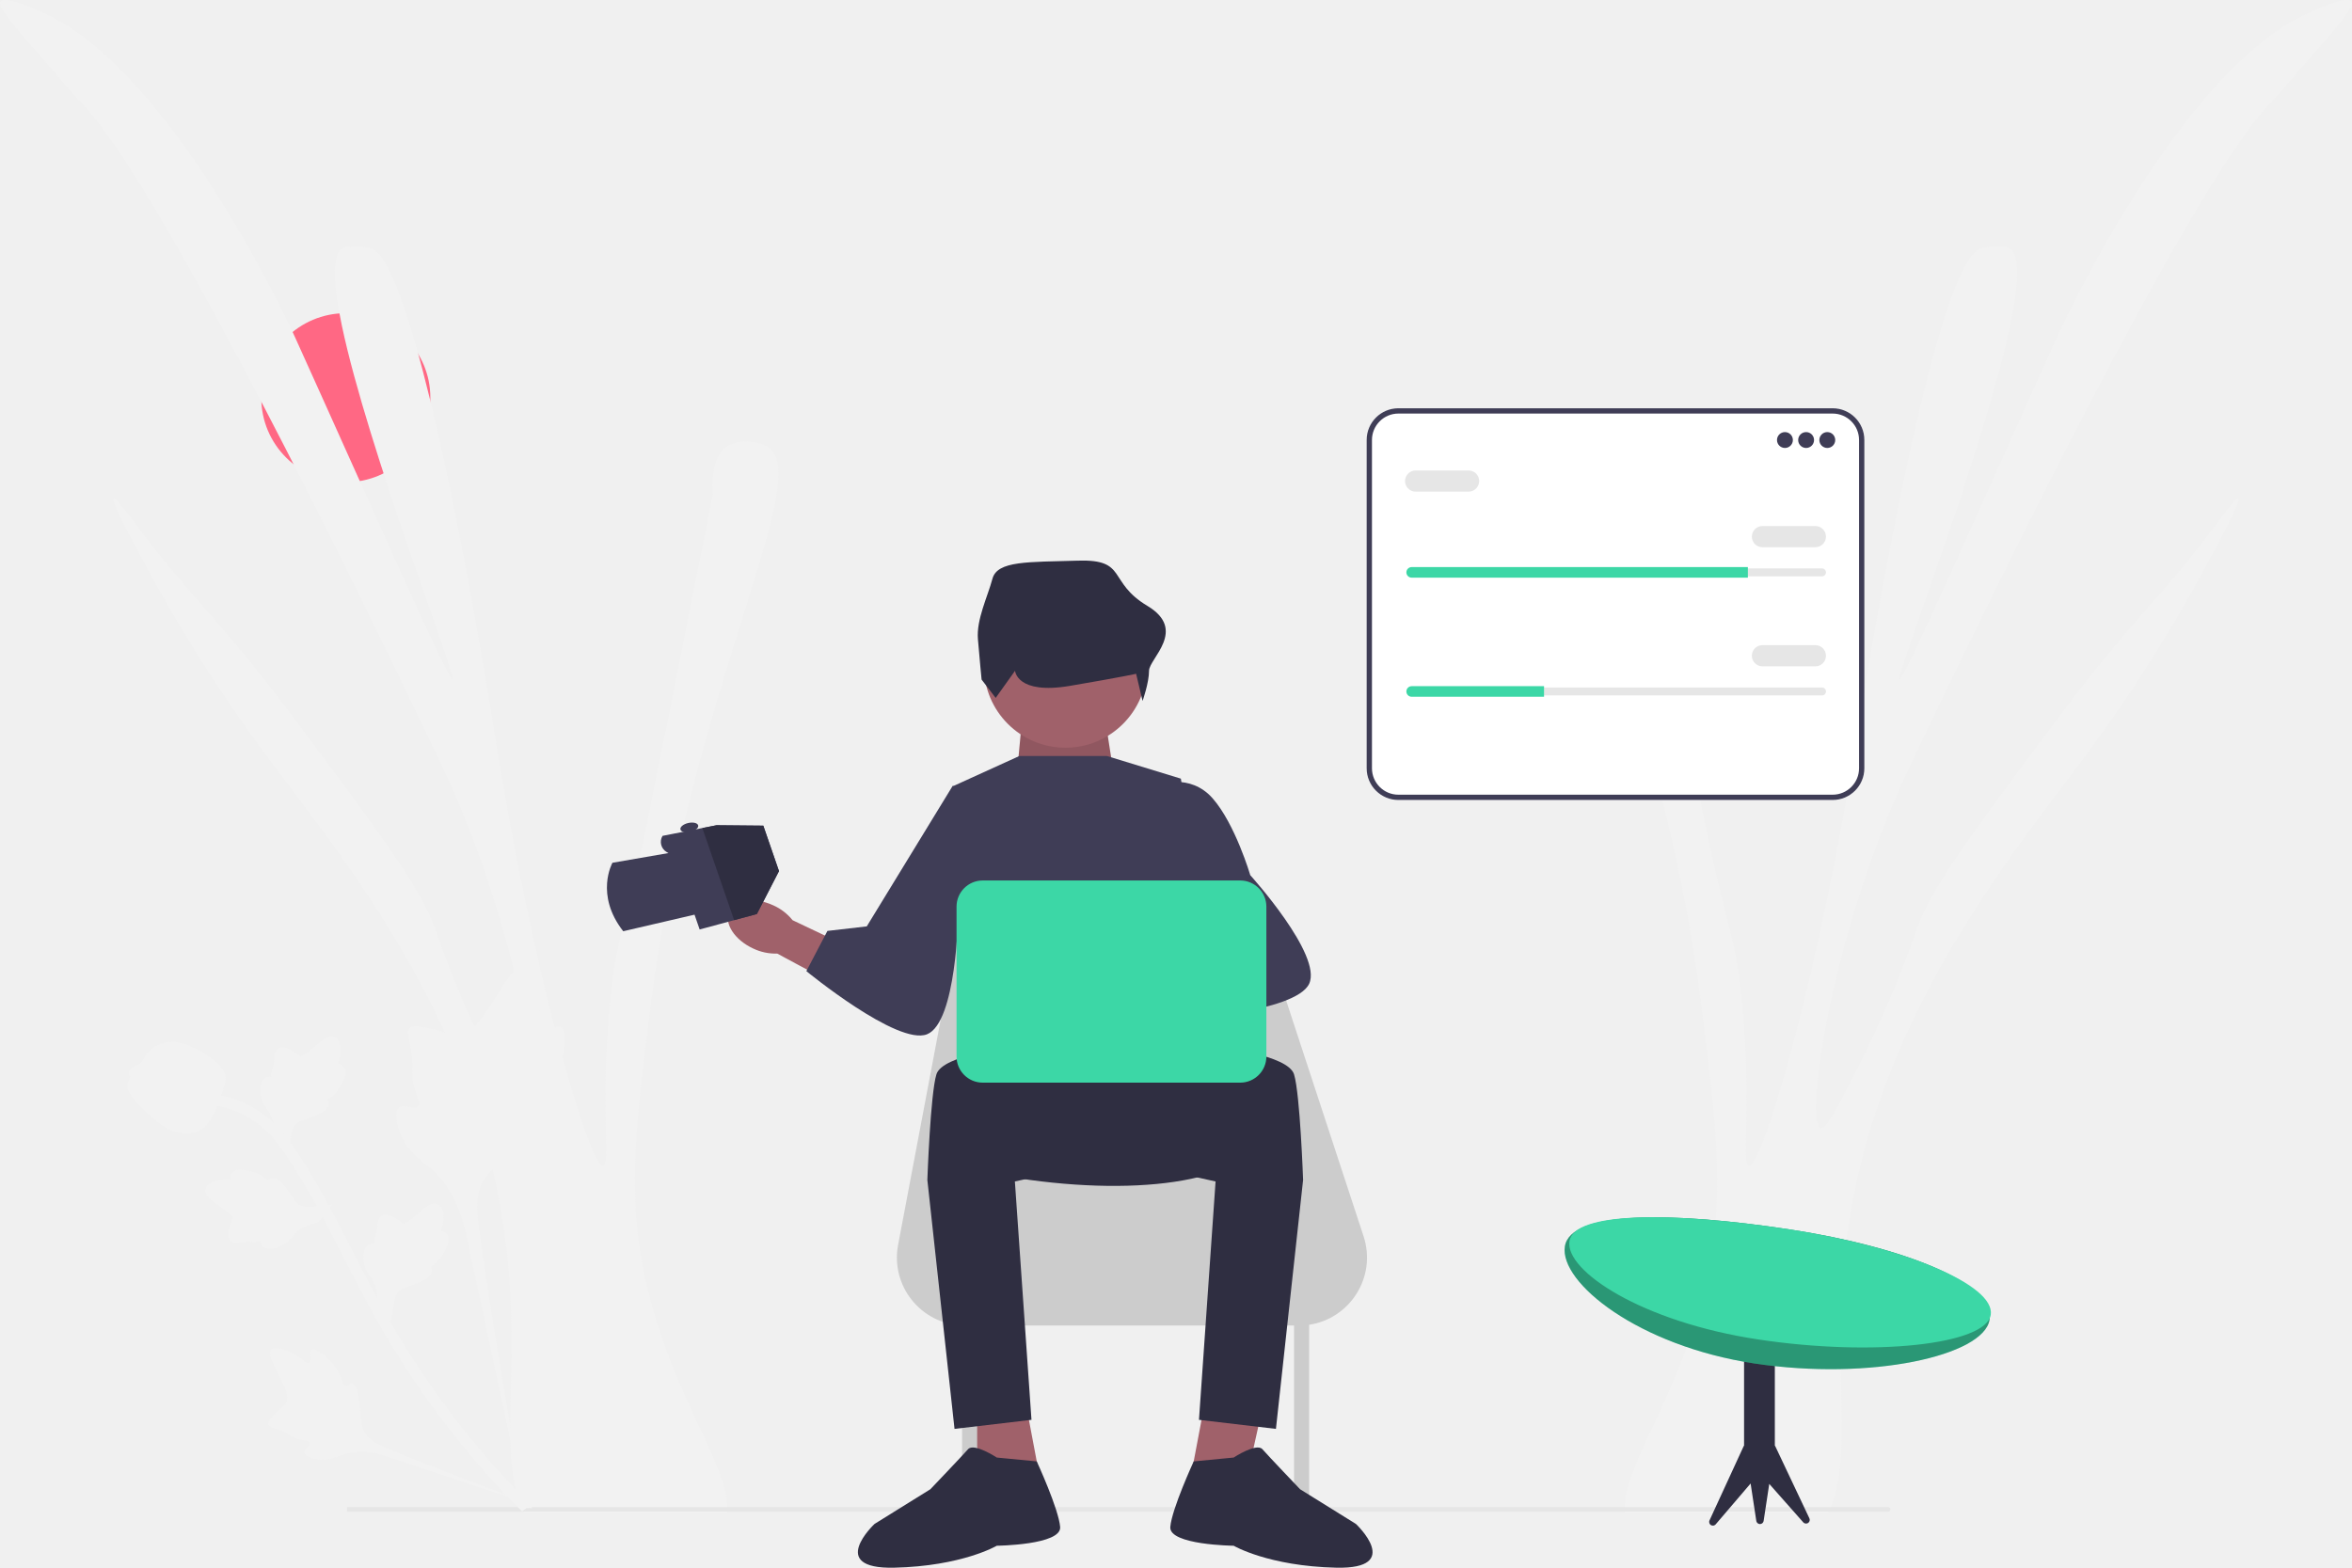
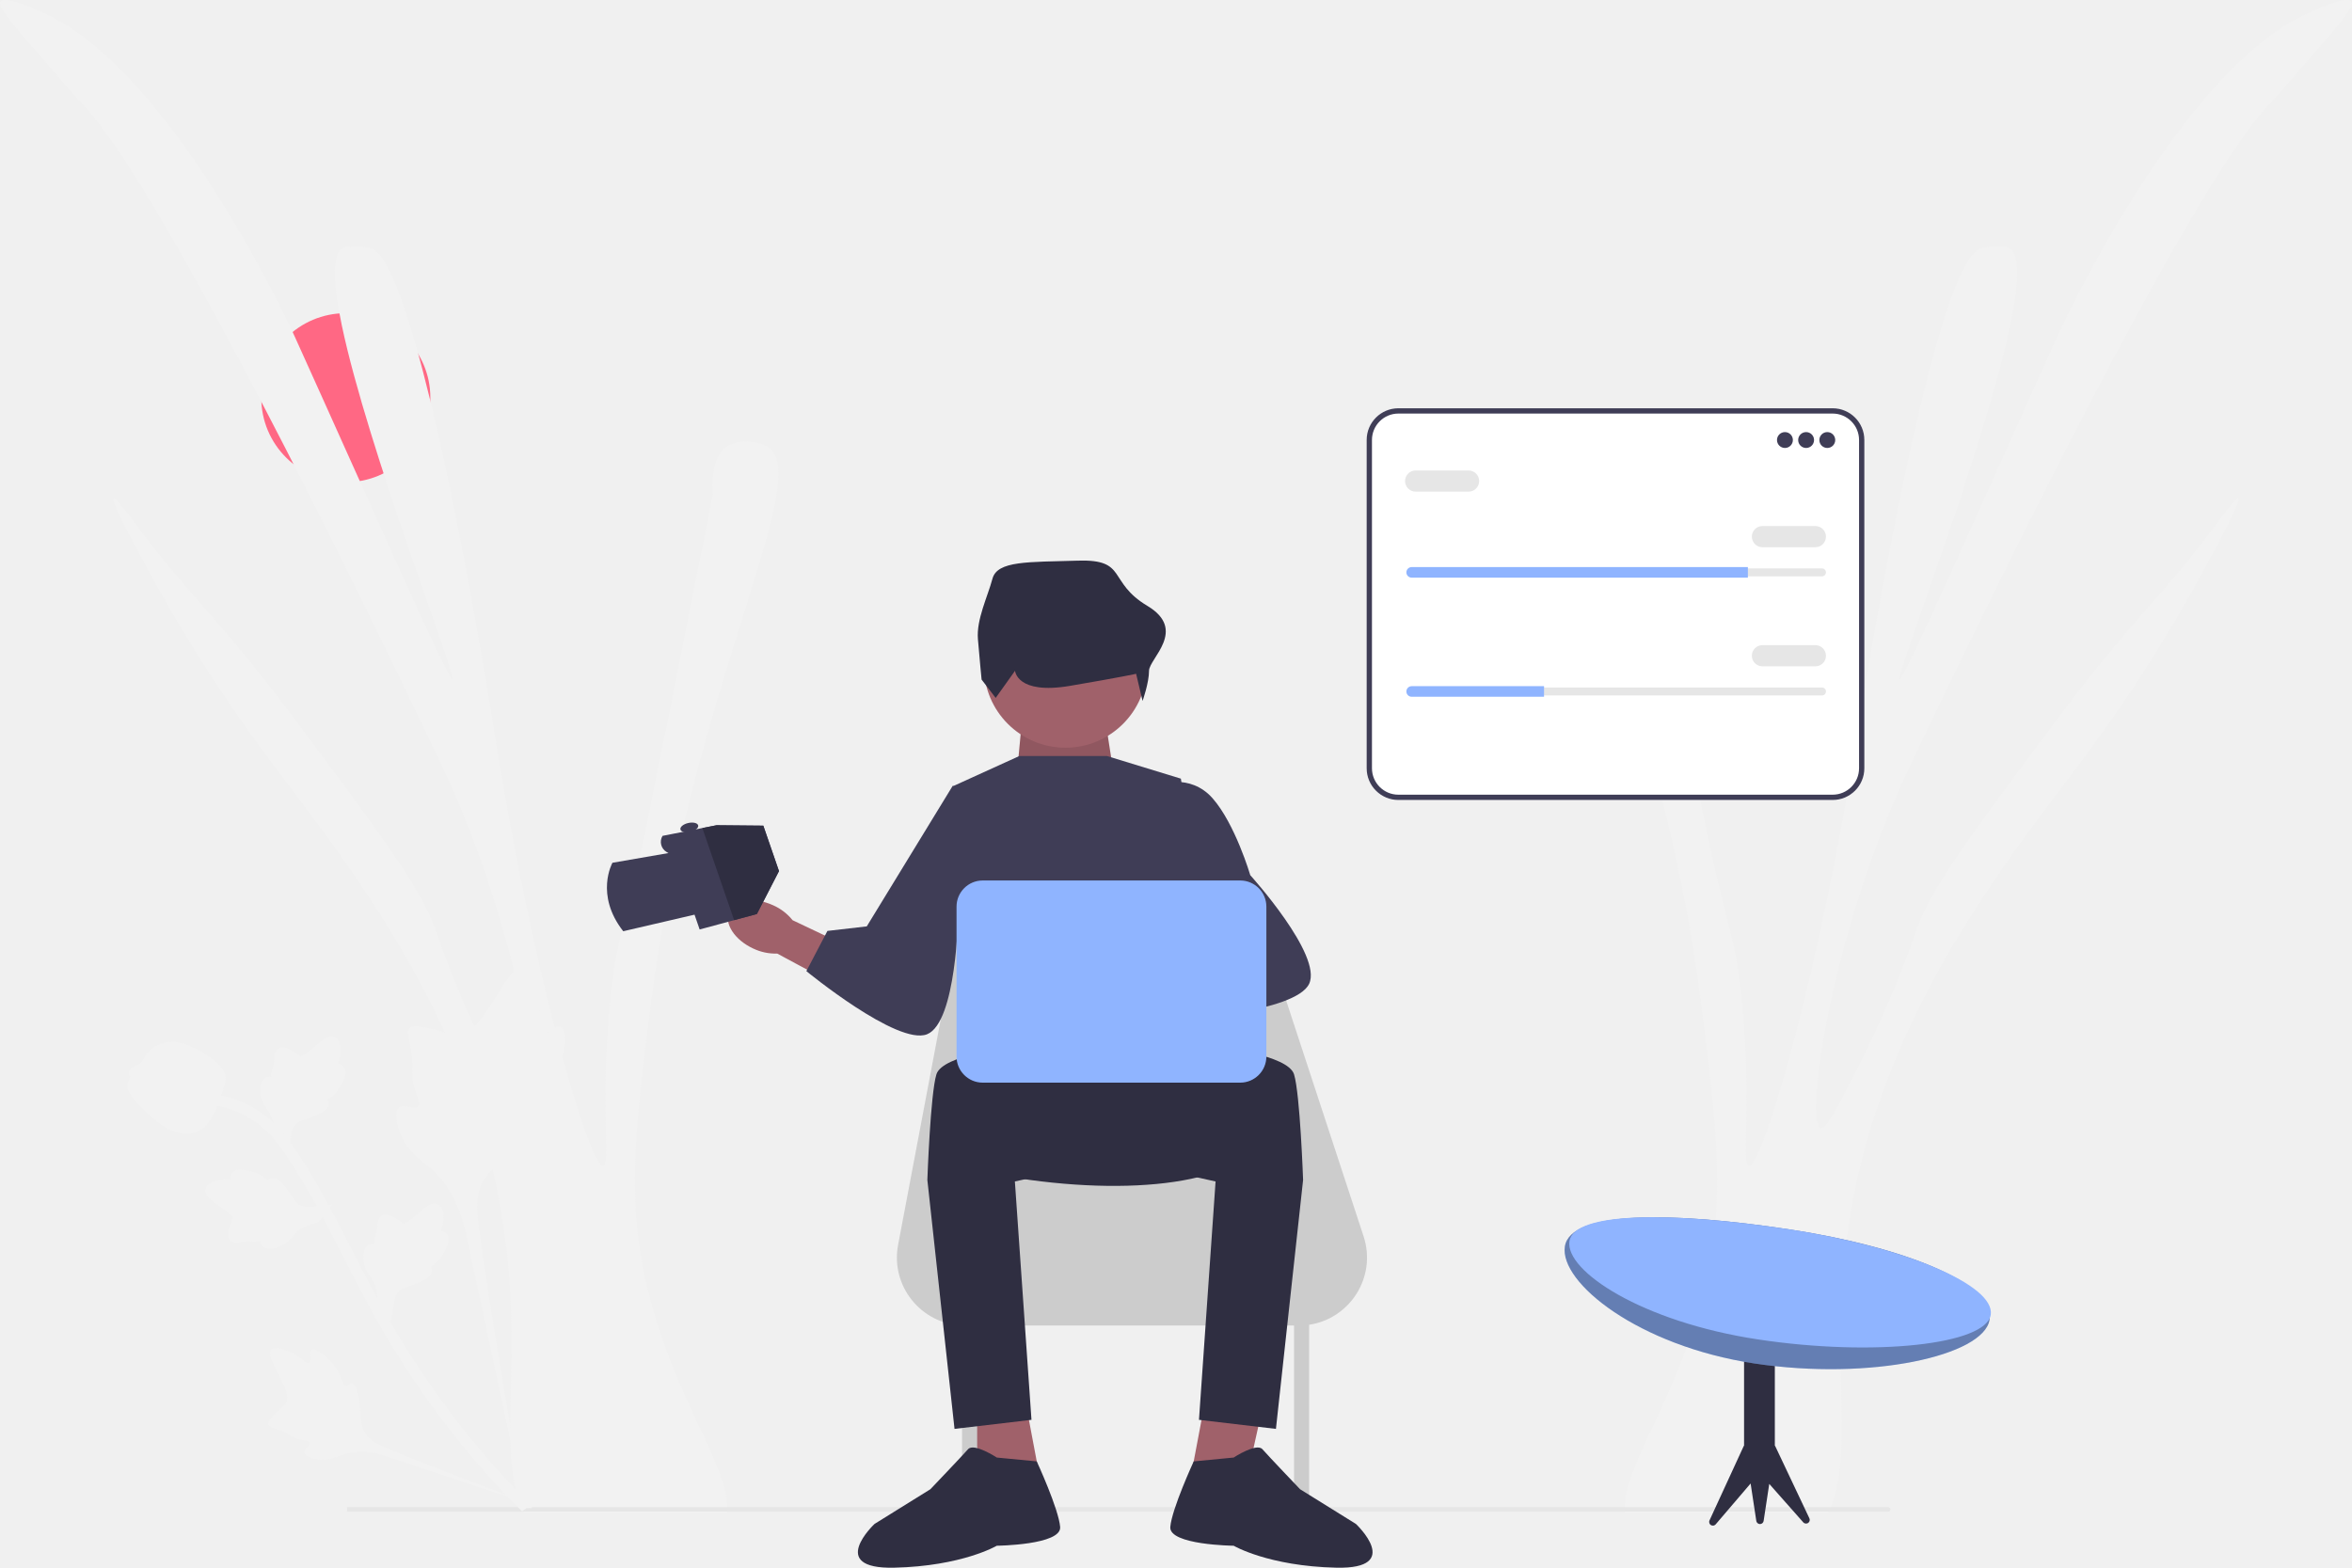
<svg xmlns="http://www.w3.org/2000/svg" width="888.461" height="592.32" viewBox="0 0 888.461 592.32">
  <polygon points="422.23 302.16 383.23 302.16 386.23 270.16 417.23 270.16 422.23 302.16" fill="#a0616a" />
  <polygon points="422.23 302.16 383.23 302.16 386.23 270.16 417.23 270.16 422.23 302.16" opacity=".1" />
  <g>
    <g>
      <circle cx="130.628" cy="150.262" r="31.937" fill="#ff6884" />
      <path d="M274.617,567.299c.181,1.526,.233,2.949,.129,4.346h-76.813c-.699-1.397-1.294-2.846-1.811-4.346-9.391-26.984,6.054-71.897-13.531-138.491-14.54-49.415-41.679-88.067-54.33-106.074-15.549-22.146-33.167-42.585-53.58-75.235-4.424-7.063-8.977-14.721-13.686-23.077-1.578-2.794-19.766-35.211-18.11-36.22,.776-.466,5.588,6.08,7.218,8.279,14.385,19.455,22.741,27.967,34.72,41.964,7.27,8.486,15.859,18.964,27.915,35.134,30.917,41.421,46.362,62.118,51.743,77.615,1.423,4.139,9.003,26.544,23.284,54.33,7.296,14.178,10.944,21.266,12.936,20.697,5.64-1.63-1.966-60.333-25.872-119.01-4.088-9.986-7.141-16.377-12.936-28.459-9.417-19.714-61.859-129.281-100.408-194.865-4.838-8.253-9.469-15.782-13.738-22.379-.828-1.242-1.63-2.458-2.406-3.622-5.381-8.02-10.142-14.359-14.1-18.447-2.096-2.173-7.425-8.331-18.11-20.697C8.889,13.826,5.784,10.178,3.689,7.514c-.31-.388-.595-.776-.828-1.112C.325,3.09-.399,1.485,.196,.632,1.05-.584,4.335,.114,7.932,1.382c.388,.129,.802,.285,1.19,.44,3.907,1.449,7.865,3.338,9.184,3.984,12.108,5.821,23.931,16.247,34.875,28.64,4.062,4.579,7.969,9.417,11.746,14.385,12.16,16.04,22.767,33.504,30.787,47.863,9.831,17.696,15.73,30.71,15.73,30.71,27.45,60.617,57.901,129.953,59.505,129.358,1.759-.647-32.003-86.955-41.834-133.834-3.286-15.704-3.881-26.984,.44-29.157,.155-.078,.31-.155,.492-.207,.673-.233,1.294-.207,1.63-.181,0,0,4.01-.517,8.227,.388,5.252,1.138,11.228,15.756,17.049,36.272,15.135,52.882,29.519,144.83,29.519,144.83,14.385,91.974,36.22,166.407,41.395,165.579,2.872-.466-1.242-23.569,2.587-62.092,2.691-27.01,5.743-26.182,15.523-75.028,15.523-77.486,23.284-116.216,23.284-116.422-.078-1.63-.285-4.916,.207-8.331,.517-3.7,1.837-7.58,4.967-9.779,4.76-3.363,12.418-1.914,15.523,0,2.484,1.552,3.751,4.398,4.036,8.486,1.707,25.716-35.237,100.279-48.018,201.075-6.364,50.217-9.857,77.615,0,113.835,9.754,35.91,26.751,58.78,28.64,75.105Z" fill="#f2f2f2" />
    </g>
    <path d="M613.844,567.299c-.181,1.526-.233,2.949-.129,4.346h76.813c.699-1.397,1.294-2.846,1.811-4.346,9.391-26.984-6.054-71.897,13.531-138.491,14.54-49.415,41.679-88.067,54.33-106.074,15.549-22.146,33.167-42.585,53.58-75.235,4.424-7.063,8.977-14.721,13.686-23.077,1.578-2.794,19.766-35.211,18.11-36.22-.776-.466-5.588,6.08-7.218,8.279-14.385,19.455-22.741,27.967-34.72,41.964-7.27,8.486-15.859,18.964-27.915,35.134-30.917,41.421-46.362,62.118-51.743,77.615-1.423,4.139-9.003,26.544-23.284,54.33-7.296,14.178-10.944,21.266-12.936,20.697-5.64-1.63,1.966-60.333,25.872-119.01,4.088-9.986,7.141-16.377,12.936-28.459,9.417-19.714,61.859-129.281,100.408-194.865,4.838-8.253,9.469-15.782,13.738-22.379,.828-1.242,1.63-2.458,2.406-3.622,5.381-8.02,10.142-14.359,14.1-18.447,2.096-2.173,7.425-8.331,18.11-20.697,4.243-4.916,7.348-8.564,9.443-11.228,.31-.388,.595-.776,.828-1.112,2.536-3.311,3.26-4.916,2.665-5.769-.854-1.216-4.139-.517-7.736,.75-.388,.129-.802,.285-1.19,.44-3.907,1.449-7.865,3.338-9.184,3.984-12.108,5.821-23.931,16.247-34.875,28.64-4.062,4.579-7.969,9.417-11.746,14.385-12.16,16.04-22.767,33.504-30.787,47.863-9.831,17.696-15.73,30.71-15.73,30.71-27.45,60.617-57.901,129.953-59.505,129.358-1.759-.647,32.003-86.955,41.834-133.834,3.286-15.704,3.881-26.984-.44-29.157-.155-.078-.31-.155-.492-.207-.673-.233-1.294-.207-1.63-.181,0,0-4.01-.517-8.227,.388-5.252,1.138-11.228,15.756-17.049,36.272-15.135,52.882-29.519,144.83-29.519,144.83-14.385,91.974-36.22,166.407-41.395,165.579-2.872-.466,1.242-23.569-2.587-62.092-2.691-27.01-5.743-26.182-15.523-75.028-15.523-77.486-23.284-116.216-23.284-116.422,.078-1.63,.285-4.916-.207-8.331-.517-3.7-1.837-7.58-4.967-9.779-4.76-3.363-12.418-1.914-15.523,0-2.484,1.552-3.751,4.398-4.036,8.486-1.707,25.716,35.237,100.279,48.018,201.075,6.364,50.217,9.857,77.615,0,113.835-9.754,35.91-26.751,58.78-28.64,75.105Z" fill="#f2f2f2" />
    <path d="M714.128,570.285h0c0,.464-.376,.84-.84,.84H131.088v-1.68H713.288c.464,0,.84,.376,.84,.84Z" fill="#e6e6e6" />
    <polygon points="366.268 534.679 372.823 564.09 393.344 561.24 387.644 531.03 366.268 534.679" fill="#a0616a" />
    <polygon points="476.281 534.679 469.725 564.09 449.205 561.24 454.905 531.03 476.281 534.679" fill="#a0616a" />
    <path d="M515.091,467.111l-36.933-112.5c-8.262-25.167-31.755-42.181-58.244-42.181h-0c-29.464,0-54.76,20.961-60.235,49.911l-20.425,108.009c-2.925,15.466,8.604,29.798,24.164,30.438v73.847h5.7v-73.817h119.703v73.817h5.7v-74.109c15.4-2.282,25.615-18.047,20.57-33.416Z" fill="#ccc" />
    <path d="M438.66,390.521l-69.542,2.28s-26.221,46.741,19.95,53.011c46.171,6.27,86.642-.57,88.352-20.52s-12.54-35.341-38.761-34.771Z" fill="#2f2e41" />
    <path d="M382.228,395.652s-26.221,2.85-28.501,10.26c-2.28,7.41-3.42,39.901-3.42,39.901l10.26,94.052,29.071-3.42-6.27-90.062,33.631-7.41-34.771-43.321Z" fill="#2f2e41" />
    <path d="M376.528,550.695s-8.626-5.7-10.868-3.135-14.212,15.105-14.212,15.105l-21.09,13.11s-18.24,17.1,7.41,16.53c25.651-.57,38.761-8.292,38.761-8.292,0,0,24.511-.258,23.941-7.098-.57-6.84-8.841-24.768-8.841-24.768l-15.1-1.453Z" fill="#2f2e41" />
    <path d="M460.32,395.652s26.221,2.85,28.501,10.26,3.42,39.901,3.42,39.901l-10.26,94.052-29.071-3.42,6.27-90.062-33.631-7.41,34.771-43.321Z" fill="#2f2e41" />
    <path d="M466.02,550.695s8.626-5.7,10.868-3.135,14.212,15.105,14.212,15.105l21.09,13.11s18.24,17.1-7.41,16.53-38.761-8.292-38.761-8.292c0,0-24.511-.258-23.941-7.098,.57-6.84,8.841-24.768,8.841-24.768l15.1-1.453Z" fill="#2f2e41" />
    <path d="M418.139,285.639h-33.09l-25.051,11.4,5.7,75.242s-7.105,22.875,1.578,24.263c8.683,1.388,56.564,9.938,69.674,2.528,13.11-7.41,24.511-5.13,24.511-5.13l-15.39-99.752-27.931-8.55Z" fill="#3f3d56" />
    <circle cx="402.464" cy="251.723" r="30.781" fill="#a0616a" />
    <path d="M370.797,256.761l5.317,6.932,7.317-10.26s.61,9.12,20.732,5.7,25.001-4.56,25.001-4.56l2.439,10.26s2.439-6.84,2.439-11.4,14.634-15.39-.61-24.511-7.317-17.67-26.22-17.1c-18.903,.57-30.488,0-32.318,6.84-1.829,6.84-6.098,15.39-5.488,22.801s1.39,15.298,1.39,15.298Z" fill="#2f2e41" />
-     <path id="uuid-7ddbc389-7cdc-46c2-935f-0ff8b929a928-428" d="M429.029,391.708c-7.41,2.462-14.687,.633-16.253-4.083-1.566-4.716,3.172-10.534,10.586-12.995,2.948-1.024,6.098-1.327,9.187-.884l31.53-10.033,4.393,14.896-31.549,8.309c-2.211,2.204-4.917,3.846-7.893,4.789Z" fill="#a0616a" />
+     <path id="uuid-7ddbc389-7cdc-46c2-935f-0ff8b929a928-346" d="M429.029,391.708c-7.41,2.462-14.687,.633-16.253-4.083-1.566-4.716,3.172-10.534,10.586-12.995,2.948-1.024,6.098-1.327,9.187-.884l31.53-10.033,4.393,14.896-31.549,8.309c-2.211,2.204-4.917,3.846-7.893,4.789Z" fill="#a0616a" />
    <g>
-       <path id="uuid-04944d89-6e1c-4a13-b790-56aa68a198ee-429" d="M284.561,358.393c-7.095-3.26-11.164-9.564-9.089-14.079,2.076-4.515,9.509-5.531,16.607-2.269,2.853,1.264,5.362,3.194,7.316,5.626l29.888,14.194-6.96,13.884-28.726-15.467c-3.12,.101-6.219-.547-9.037-1.889Z" fill="#a0616a" />
+       <path id="uuid-04944d89-6e1c-4a13-b790-56aa68a198ee-347" d="M284.561,358.393c-7.095-3.26-11.164-9.564-9.089-14.079,2.076-4.515,9.509-5.531,16.607-2.269,2.853,1.264,5.362,3.194,7.316,5.626l29.888,14.194-6.96,13.884-28.726-15.467c-3.12,.101-6.219-.547-9.037-1.889Z" fill="#a0616a" />
      <path d="M359.895,296.879s11.86,4.84,11.492,17.758-9.434,30.971-9.434,30.971c0,0-.633,40.754-11.775,45.165s-45.576-23.86-45.576-23.86l7.953-15.192,14.864-1.715,32.476-53.127Z" fill="#3f3d56" />
    </g>
    <path d="M437.52,296.469s11.97-4.56,20.52,5.13,14.25,29.071,14.25,29.071c0,0,27.361,30.211,22.23,41.041-5.13,10.83-49.591,13.68-49.591,13.68l-4.56-16.53,9.69-11.4-12.54-60.991Z" fill="#3f3d56" />
-     <path d="M468.497,409.047h-97.296c-5.443,0-9.87-4.428-9.87-9.87v-56.641c0-5.442,4.428-9.87,9.87-9.87h97.296c5.443,0,9.87,4.428,9.87,9.87v56.641c0,5.442-4.428,9.87-9.87,9.87Z" fill="#3cd7a6" />
+     <path d="M468.497,409.047h-97.296c-5.443,0-9.87-4.428-9.87-9.87v-56.641c0-5.442,4.428-9.87,9.87-9.87h97.296c5.443,0,9.87,4.428,9.87,9.87v56.641c0,5.442-4.428,9.87-9.87,9.87Z" fill="#8fb4ff" />
    <g>
      <path d="M211.919,388.118c-2.41-1.265-6.209,4.021-8.264,2.792-2.048-1.225,1.011-6.899-.141-14.846-.208-1.433-1.517-10.463-5.156-11.256-6.898-1.502-16.1,27.913-26.502,26.554-2.283-.298-4.866-2.11-11.939-3.278-2.814-.465-4.365-.501-5.272,.427-1.287,1.317-.153,3.427,.683,8.434,1.254,7.51-.416,8.039,1.11,13.706,1.133,4.207,2.649,6.125,1.652,7.295-1.41,1.655-5.356-1.116-7.38,.598-2.066,1.749-.737,6.988,.854,10.543,2.985,6.672,7.759,9.346,11.653,12.852,4.231,3.81,9.401,10.385,12.421,22.341l22.97,107.095c-4.228-22.275-14.755-83.991-17.699-107.522-.85-6.793-1.494-13.817,2.68-19.319,4.019-5.297,12.021-8.545,19.891-16.468,.919-.925,3.445-3.533,2.736-5.528-.586-1.649-2.849-1.376-3.419-2.907-.765-2.054,2.686-4.211,5.643-8.947,2.085-3.339,2.864-6.262,3.534-8.776,.202-.758,3.153-12.108-.056-13.791l-0,0Z" fill="#f2f2f2" />
      <path d="M117.726,510.004c-1.316,.818,.182,4.207-1.014,4.861-1.192,.652-3.095-2.487-7.327-4.214-.763-.311-5.573-2.275-7.012-.717-2.728,2.952,9.054,15.956,5.386,20.669-.805,1.034-2.44,1.779-5.054,4.914-1.04,1.247-1.505,1.998-1.311,2.71,.275,1.012,1.638,1.064,4.337,2.098,4.047,1.552,3.825,2.524,7.047,3.41,2.392,.658,3.77,.467,4.057,1.294,.406,1.17-2.093,2.307-1.836,3.795,.262,1.518,3.217,2.378,5.421,2.623,4.136,.46,6.826-1.112,9.67-2.011,3.091-.977,7.809-1.618,14.549,.35l59.191,19.626c-12.153-4.352-45.481-16.992-57.879-22.337-3.579-1.543-7.213-3.253-8.708-6.89-1.44-3.501-.726-8.365-2.343-14.514-.189-.718-.74-2.71-1.924-2.938-.978-.188-1.497,1.001-2.413,.839-1.229-.217-1.292-2.534-2.763-5.351-1.037-1.987-2.247-3.213-3.288-4.267-.314-.318-5.033-5.041-6.785-3.952l0,0Z" fill="#f2f2f2" />
      <path d="M147.687,499.69l-5.168-6.606,.032-.762c.147-3.523-.493-6.48-1.904-8.792-.224-.368-.467-.724-.715-1.087-.981-1.438-2.2-3.225-2.563-5.961-.199-1.527-.394-5.227,2.088-6.284,.664-.291,1.3-.295,1.854-.183,.001-.114,.003-.229,.005-.353,.042-1.515,.317-2.323,.583-3.101,.203-.598,.414-1.215,.57-2.465,.069-.548,.1-1.012,.127-1.402,.083-1.181,.249-2.63,1.612-3.447,1.488-.823,2.982-.094,3.972,.389,1.766,.859,2.799,1.627,3.484,2.136,.25,.186,.532,.395,.641,.446,.888,.398,4.281-2.577,5.564-3.689,2.876-2.51,5.364-4.682,7.753-3.365,1.71,.941,2.28,3.228,1.734,6.982-.171,1.169-.497,2.178-.823,3.013,.691-.01,1.428,.174,2.059,.787h0c1.492,1.454,1.075,4.088-1.231,7.836-.571,.933-1.343,2.185-2.744,3.422-.66,.582-1.306,1.022-1.864,1.39,.191,.336,.333,.74,.359,1.23,.078,1.441-.829,2.709-2.748,3.722-2.094,1.144-4.003,1.786-5.685,2.355-1.468,.498-2.731,.931-3.565,1.526-1.533,1.125-1.981,3.183-2.408,5.758l-1.019,6.504-0,0Z" fill="#f2f2f2" />
      <path d="M125.337,455.171l-5.079,6.674-.745,.163c-3.445,.751-6.143,2.121-8.022,4.072-.299,.31-.581,.636-.87,.967-1.142,1.313-2.561,2.946-5.116,3.991-1.427,.58-4.956,1.707-6.608-.426-.45-.569-.615-1.183-.647-1.747-.11,.028-.222,.055-.342,.085-1.476,.343-2.328,.282-3.147,.223-.63-.045-1.28-.092-2.529,.073-.548,.073-1.004,.16-1.388,.233-1.163,.219-2.607,.427-3.744-.685-1.173-1.231-.847-2.861-.632-3.941,.383-1.926,.864-3.12,1.182-3.912,.117-.289,.247-.615,.269-.734,.16-.96-3.579-3.487-4.98-4.447-3.157-2.145-5.889-4.001-5.221-6.646,.477-1.893,2.544-3.024,6.314-3.448,1.174-.131,2.233-.072,3.123,.032-.185-.666-.194-1.426,.239-2.192h0c1.028-1.812,3.682-2.077,7.892-.797,1.048,.316,2.454,.745,4.006,1.786,.73,.491,1.32,1.004,1.817,1.451,.277-.27,.631-.51,1.099-.659,1.375-.441,2.831,.115,4.297,1.714,1.638,1.735,2.743,3.419,3.72,4.902,.854,1.294,1.593,2.405,2.38,3.061,1.477,1.198,3.581,1.109,6.18,.869l6.55-.664-0,0Z" fill="#f2f2f2" />
      <path d="M108.766,436.54l-5.168-6.606,.032-.762c.147-3.523-.493-6.48-1.904-8.792-.224-.368-.467-.724-.715-1.087-.981-1.438-2.2-3.225-2.563-5.961-.199-1.527-.394-5.227,2.088-6.284,.664-.291,1.3-.295,1.854-.183,.001-.114,.003-.229,.005-.353,.042-1.515,.317-2.323,.583-3.101,.203-.598,.414-1.215,.57-2.465,.069-.548,.1-1.012,.127-1.402,.083-1.181,.249-2.63,1.612-3.447,1.488-.823,2.982-.094,3.972,.389,1.766,.859,2.799,1.627,3.484,2.136,.25,.186,.532,.395,.641,.446,.888,.398,4.281-2.577,5.564-3.689,2.876-2.51,5.364-4.682,7.753-3.365,1.71,.941,2.28,3.228,1.734,6.982-.171,1.169-.497,2.178-.823,3.013,.691-.01,1.428,.174,2.059,.787h0c1.492,1.454,1.075,4.088-1.231,7.836-.571,.933-1.343,2.185-2.744,3.422-.66,.582-1.306,1.022-1.864,1.39,.191,.336,.333,.74,.359,1.23,.078,1.441-.829,2.709-2.748,3.722-2.094,1.144-4.003,1.786-5.685,2.355-1.468,.498-2.731,.931-3.565,1.526-1.533,1.125-1.981,3.183-2.408,5.758l-1.019,6.504-0,0Z" fill="#f2f2f2" />
      <path d="M200.912,569.795l-2.061-.015-1.418-1.495,1.418,1.495-1.611,1.267c-.127-.144-.449-.456-.948-.948-2.731-2.694-11.048-10.891-22.392-24.88-7.919-9.765-15.424-20.197-22.31-31.01-6.897-10.83-11.479-19.423-15.163-26.329-2.778-5.209-5.341-10.219-7.835-15.102-6.667-13.042-12.967-25.361-21.675-37.93-1.943-2.807-5.989-8.648-13.479-12.9-4.345-2.466-9.204-4.038-14.442-4.667l.492-4.095c5.785,.699,11.164,2.442,15.988,5.18,8.305,4.715,12.714,11.079,14.833,14.137,8.862,12.791,15.221,25.229,21.952,38.398,2.487,4.864,5.038,9.853,7.804,15.041,3.649,6.842,8.192,15.36,15.001,26.05,6.803,10.685,14.217,20.988,22.035,30.631,11.202,13.812,19.396,21.886,22.087,24.538,1.436,1.417,1.737,1.714,1.727,2.633l-0-0Z" fill="#f2f2f2" />
      <path d="M75.995,426.822c-.144,.089-.292,.175-.445,.256-3.087,1.68-6.956,1.597-11.499-.245-2.134-.869-3.839-2.309-7.24-5.182-.525-.442-3.152-2.709-6.081-6.251-1.915-2.313-2.523-3.399-2.598-4.644-.085-1.385,.368-2.666,1.08-3.781-.251-.308-.429-.677-.501-1.119-.304-1.831,1.404-2.619,2.321-3.057,.469-.213,1.056-.476,1.623-.868,.894-.613,1.22-1.192,1.717-2.065,.475-.836,1.065-1.876,2.223-2.963,2.275-2.154,4.919-2.762,5.79-2.963,4.574-1.074,8.262,.723,12.533,2.804,.854,.419,3.873,2,6.959,4.817,2.226,2.032,2.803,3.189,3.093,4.136,.601,1.941,.173,3.529-1.111,7.242-1.337,3.883-2.01,5.829-2.758,7.222-1.747,3.237-2.844,5.27-5.105,6.663l0,0Z" fill="#f2f2f2" />
    </g>
    <g>
      <path d="M235.426,351.842l26.933-6.261,1.93,5.595,13.029-3.519,8.593-2.322,8.346-16.214-5.922-17.164-17.634-.165-5.392,1.06-15.041,2.959h0c-1.274,2.106-.578,4.847,1.546,6.091l.697,.408-21.162,3.664s-6.76,12.03,4.076,25.868Z" fill="#3f3d56" />
      <polygon points="265.31 312.852 277.318 347.657 285.912 345.335 294.258 329.121 288.336 311.957 270.703 311.791 265.31 312.852" fill="#2f2e41" />
      <ellipse cx="260.383" cy="312.624" rx="3.438" ry="1.719" transform="translate(-61.41236 63.66451) rotate(-12.48164)" fill="#3f3d56" />
    </g>
    <g>
      <path d="M683.442,573.548l-12.924-27.314-.077,.056v-35.501h-11.625v35.501l-.077-.056-12.924,28.089c-.383,.673-.149,1.529,.524,1.912,.57,.325,1.29,.211,1.732-.275l13.219-15.468,2.139,14.084c.085,.77,.778,1.324,1.548,1.239,.652-.072,1.167-.587,1.239-1.239l2.116-13.929,12.855,14.538c.521,.573,1.408,.615,1.98,.094,.486-.442,.6-1.161,.275-1.732Z" fill="#2f2e41" />
-       <path d="M591.121,470.963c-2.058,13.617,27.724,37.554,71.631,44.191s86.743-2.949,88.801-16.566-32.075-27.524-75.982-34.161-82.392-7.081-84.45,6.536Z" fill="#3cd7a6" />
+       <path d="M591.121,470.963c-2.058,13.617,27.724,37.554,71.631,44.191s86.743-2.949,88.801-16.566-32.075-27.524-75.982-34.161-82.392-7.081-84.45,6.536Z" fill="#8fb4ff" />
      <path d="M591.121,470.963c-2.058,13.617,27.724,37.554,71.631,44.191s86.743-2.949,88.801-16.566-32.075-27.524-75.982-34.161-82.392-7.081-84.45,6.536Z" isolation="isolate" opacity=".3" />
-       <path d="M592.851,468.97c-1.695,11.215,27.367,30.464,71.274,37.1s86.182,1.894,87.877-9.321-32.524-25.686-76.431-32.323-81.025-6.671-82.72,4.543Z" fill="#3cd7a6" />
+       <path d="M592.851,468.97c-1.695,11.215,27.367,30.464,71.274,37.1s86.182,1.894,87.877-9.321-32.524-25.686-76.431-32.323-81.025-6.671-82.72,4.543Z" fill="#8fb4ff" />
    </g>
    <g>
      <path d="M692.277,302.252h-164.047c-6.604,0-11.977-5.373-11.977-11.977v-124.047c0-6.604,5.373-11.977,11.977-11.977h164.047c6.604,0,11.977,5.373,11.977,11.977v124.047c0,6.604-5.373,11.977-11.977,11.977Z" fill="#fff" />
      <path d="M692.277,302.252h-164.047c-6.604,0-11.977-5.373-11.977-11.977v-124.047c0-6.604,5.373-11.977,11.977-11.977h164.047c6.604,0,11.977,5.373,11.977,11.977v124.047c0,6.604-5.373,11.977-11.977,11.977Zm-164.047-146c-5.501,0-9.977,4.476-9.977,9.977v124.047c0,5.501,4.476,9.977,9.977,9.977h164.047c5.501,0,9.977-4.476,9.977-9.977v-124.047c0-5.501-4.476-9.977-9.977-9.977h-164.047Z" fill="#3f3d56" />
      <circle cx="674.254" cy="166.252" r="3" fill="#3f3d56" />
      <circle cx="682.254" cy="166.252" r="3" fill="#3f3d56" />
      <circle cx="690.254" cy="166.252" r="3" fill="#3f3d56" />
      <path d="M533.254,214.752c-.827,0-1.5,.673-1.5,1.5,0,.403,.156,.776,.438,1.052,.285,.292,.659,.448,1.062,.448h155c.827,0,1.5-.673,1.5-1.5,0-.403-.156-.776-.438-1.052-.285-.292-.659-.448-1.062-.448h-155Z" fill="#e6e6e6" />
-       <path d="M660.254,214.252v4h-127c-.55,0-1.05-.22-1.41-.59-.37-.36-.59-.86-.59-1.41,0-1.1,.9-2,2-2h127Z" fill="#3cd7a6" />
+       <path d="M660.254,214.252v4h-127c-.55,0-1.05-.22-1.41-.59-.37-.36-.59-.86-.59-1.41,0-1.1,.9-2,2-2h127Z" fill="#8fb4ff" />
      <path d="M685.754,206.752h-20c-2.206,0-4-1.794-4-4s1.794-4,4-4h20c2.206,0,4,1.794,4,4s-1.794,4-4,4Z" fill="#e6e6e6" />
      <path d="M554.754,185.752h-20c-2.206,0-4-1.794-4-4s1.794-4,4-4h20c2.206,0,4,1.794,4,4s-1.794,4-4,4Z" fill="#e6e6e6" />
      <path d="M533.254,259.752c-.827,0-1.5,.673-1.5,1.5,0,.403,.156,.776,.438,1.052,.285,.292,.659,.448,1.062,.448h155c.827,0,1.5-.673,1.5-1.5,0-.403-.156-.776-.438-1.052-.285-.292-.659-.448-1.062-.448h-155Z" fill="#e6e6e6" />
-       <path d="M583.254,259.252v4h-50c-.55,0-1.05-.22-1.41-.59-.37-.36-.59-.86-.59-1.41,0-1.1,.9-2,2-2h50Z" fill="#3cd7a6" />
+       <path d="M583.254,259.252v4h-50c-.55,0-1.05-.22-1.41-.59-.37-.36-.59-.86-.59-1.41,0-1.1,.9-2,2-2h50Z" fill="#8fb4ff" />
      <path d="M685.754,251.752h-20c-2.206,0-4-1.794-4-4s1.794-4,4-4h20c2.206,0,4,1.794,4,4s-1.794,4-4,4Z" fill="#e6e6e6" />
    </g>
  </g>
</svg>
